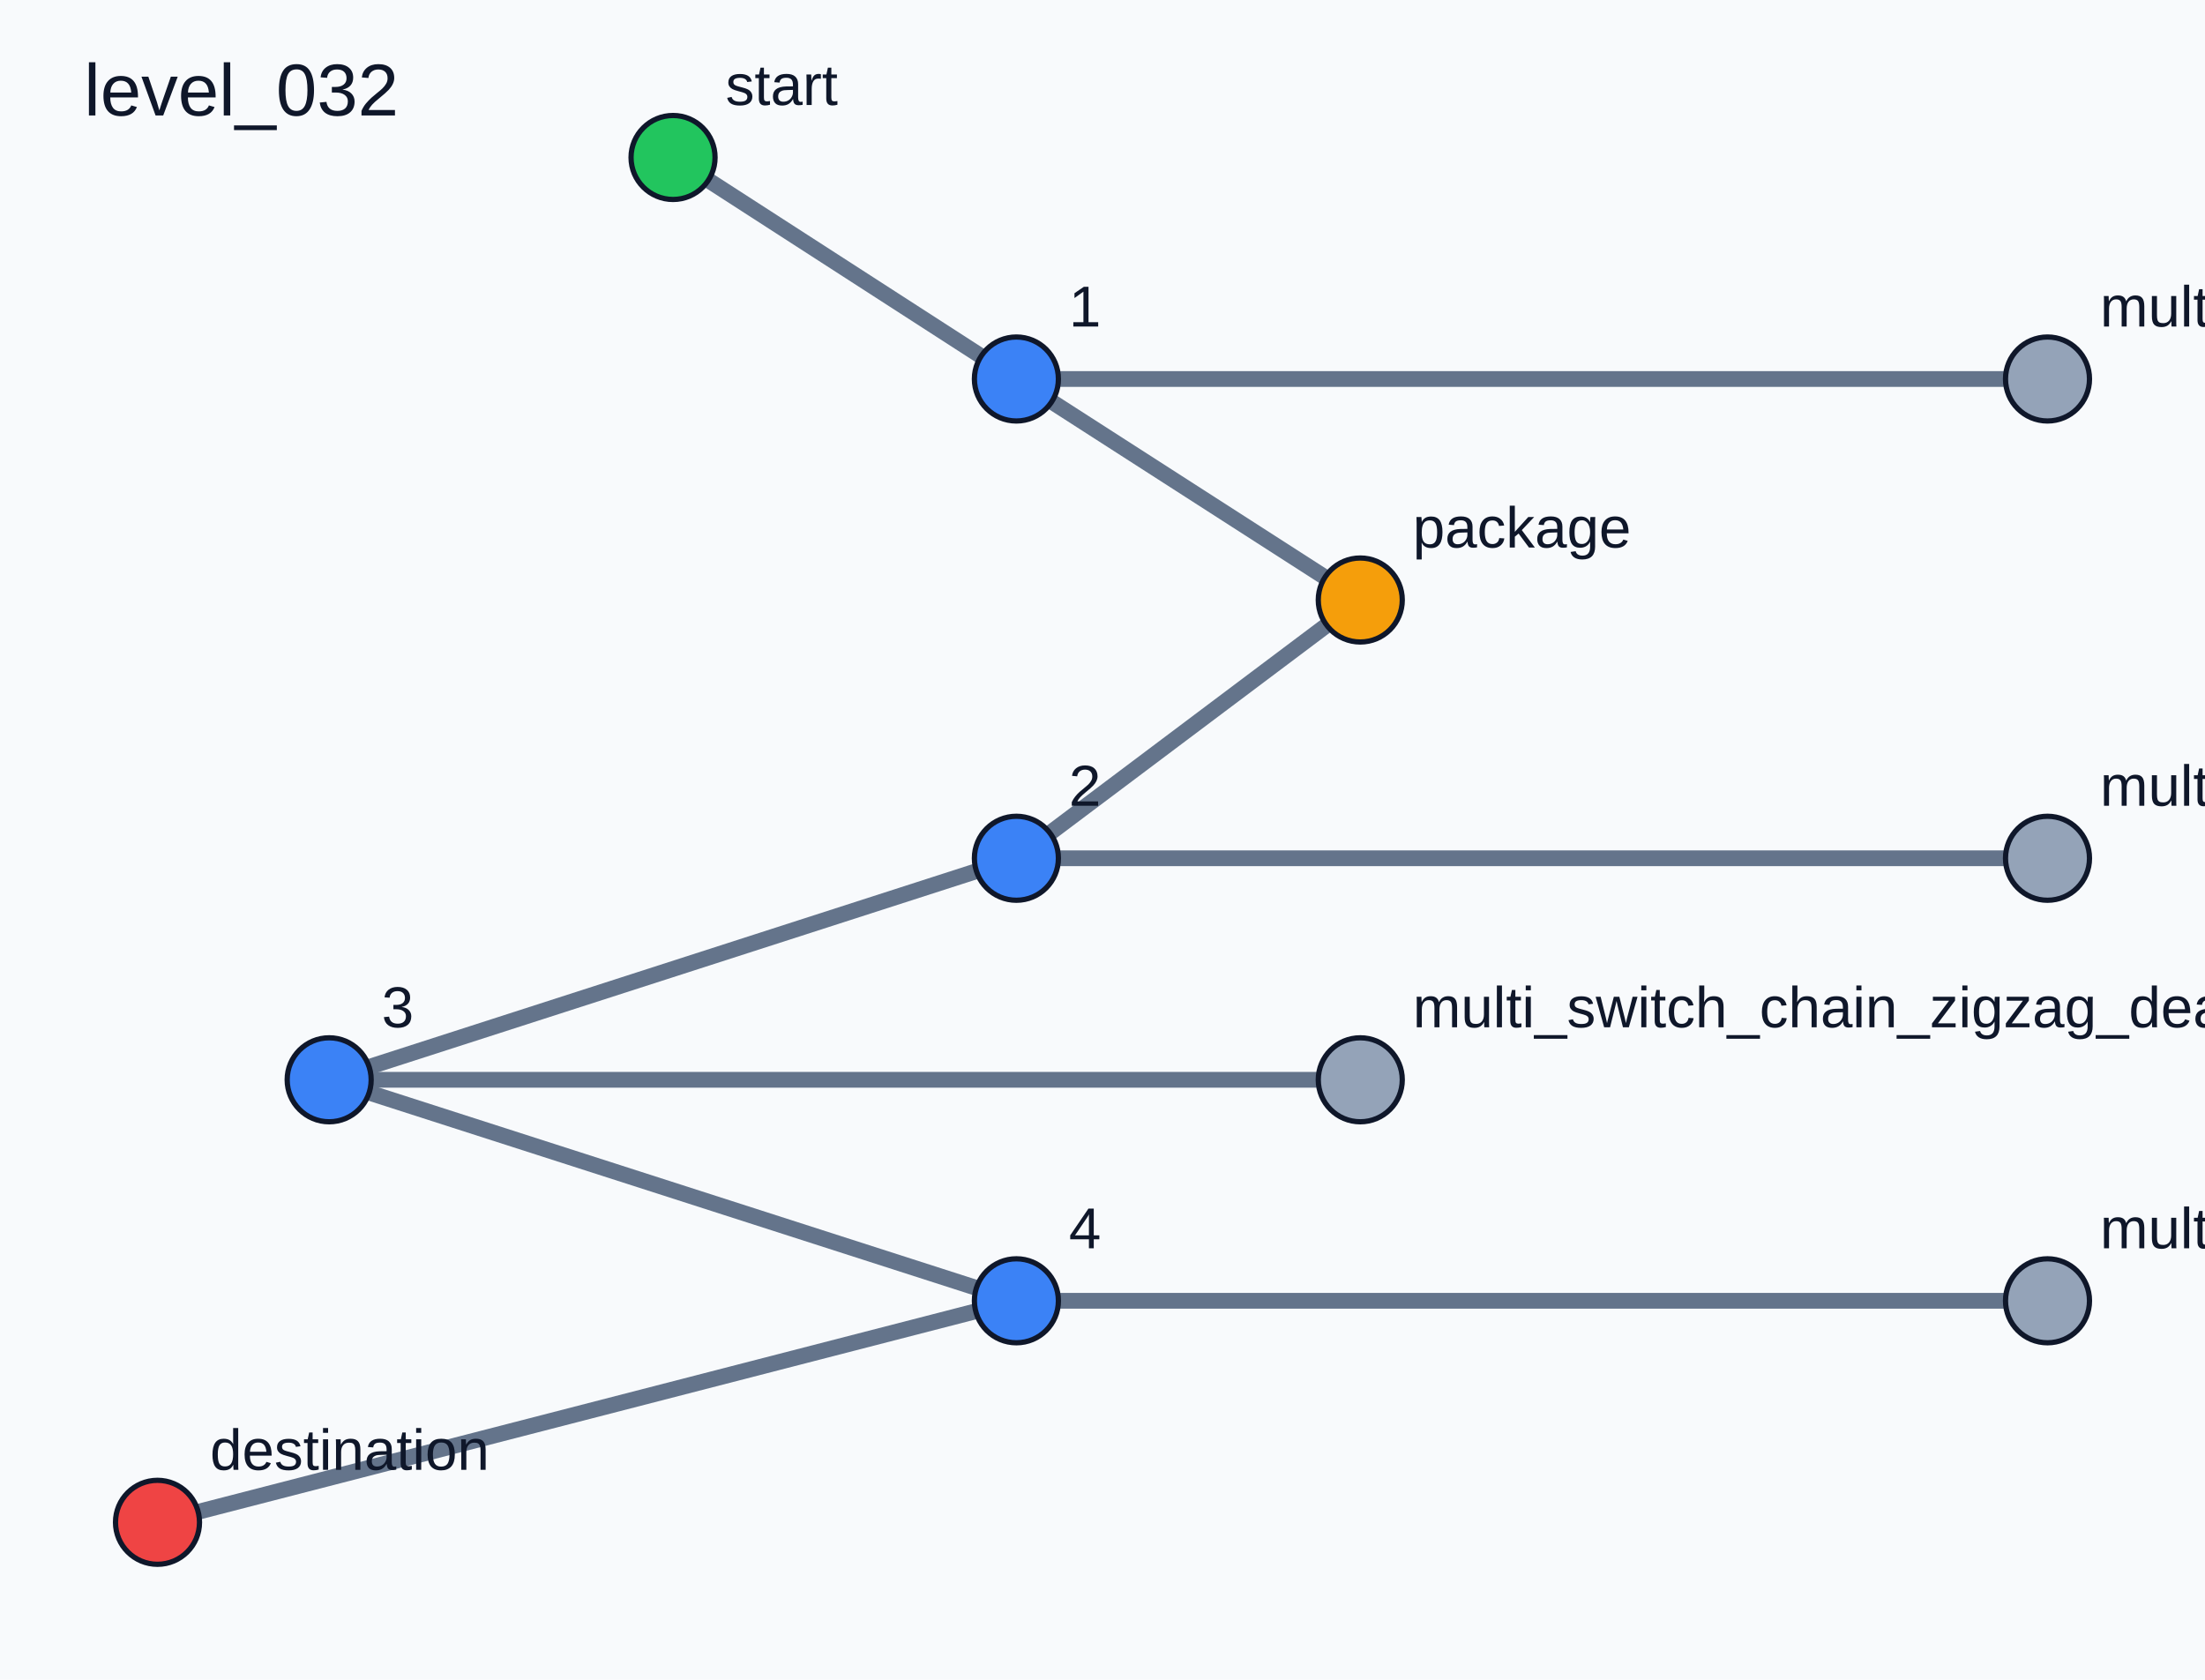
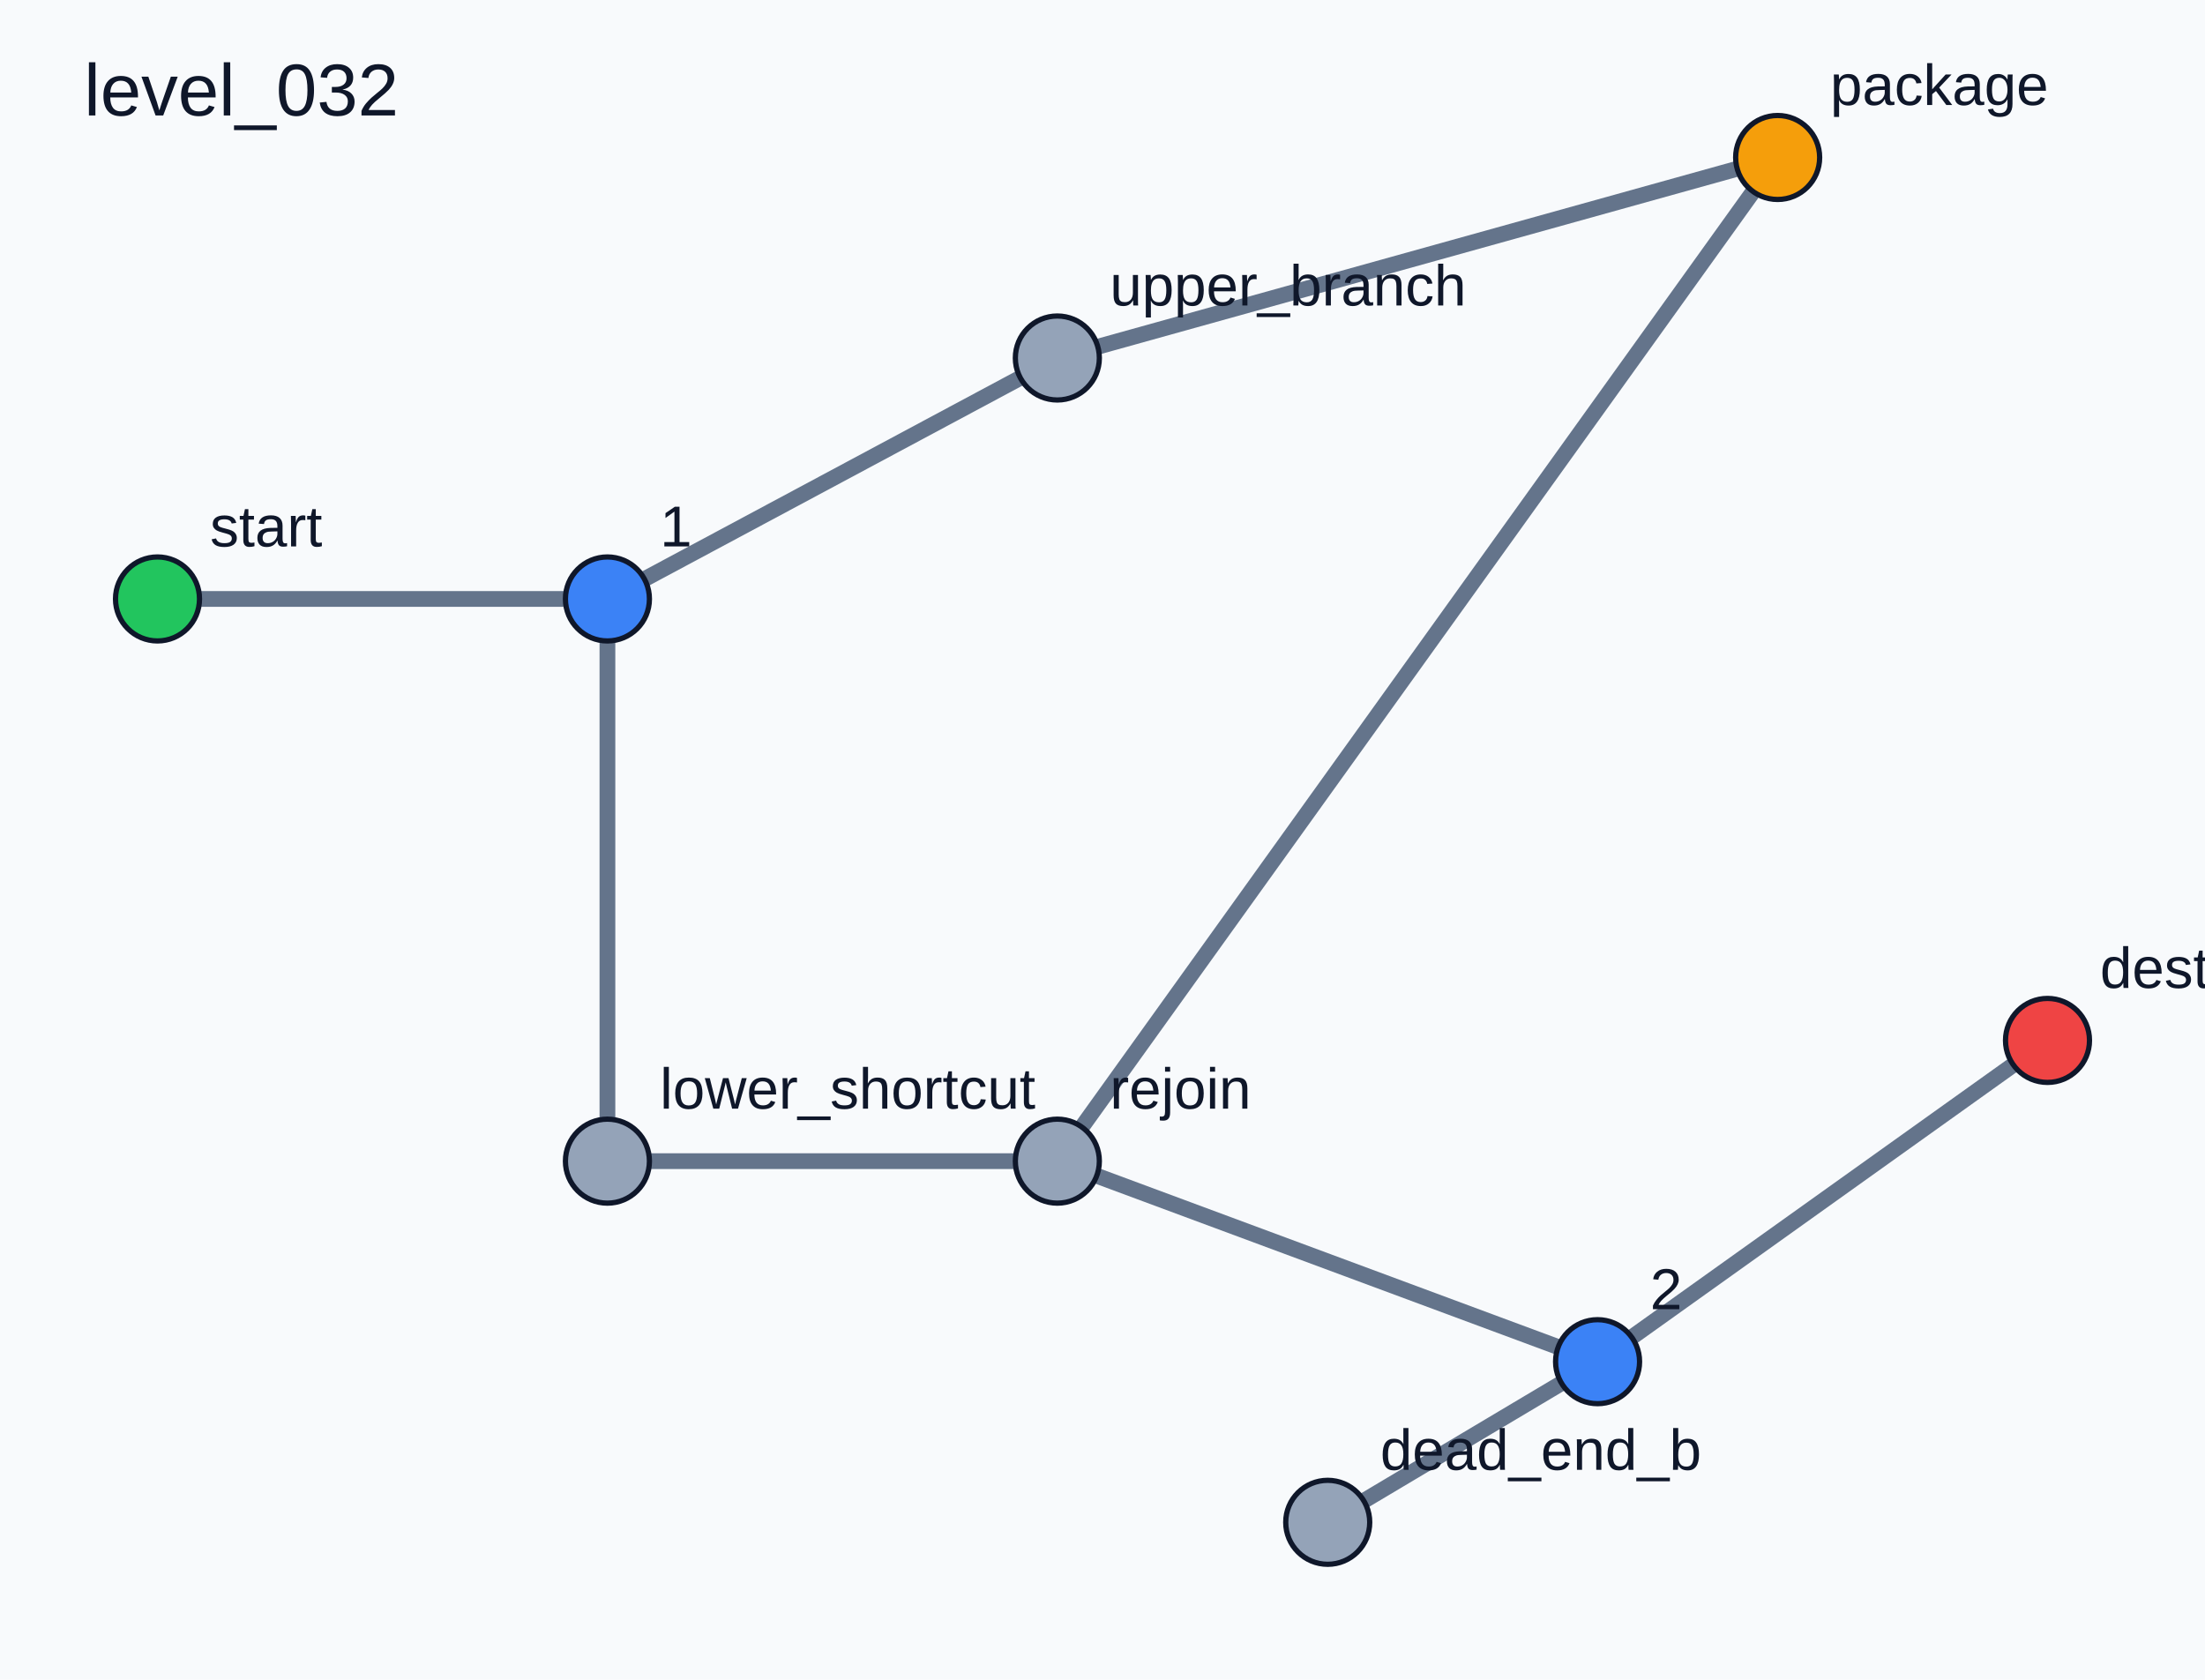
<svg xmlns="http://www.w3.org/2000/svg" width="420" height="320" viewBox="0 0 420 320">
  <rect width="100%" height="100%" fill="#f8fafc" />
  <text x="16" y="22" font-family="Arial" font-size="14" fill="#0f172a">level_032</text>
-   <line x1="128.2" y1="30.0" x2="193.6" y2="72.2" stroke="#64748b" stroke-width="3" />
-   <line x1="193.6" y1="72.2" x2="390.0" y2="72.2" stroke="#64748b" stroke-width="3" />
-   <line x1="193.6" y1="72.2" x2="259.1" y2="114.3" stroke="#64748b" stroke-width="3" />
-   <line x1="259.1" y1="114.3" x2="193.6" y2="163.5" stroke="#64748b" stroke-width="3" />
-   <line x1="193.6" y1="163.5" x2="390.0" y2="163.5" stroke="#64748b" stroke-width="3" />
-   <line x1="193.6" y1="163.5" x2="62.7" y2="205.7" stroke="#64748b" stroke-width="3" />
-   <line x1="62.7" y1="205.7" x2="259.1" y2="205.7" stroke="#64748b" stroke-width="3" />
-   <line x1="62.7" y1="205.7" x2="193.6" y2="247.8" stroke="#64748b" stroke-width="3" />
-   <line x1="193.6" y1="247.8" x2="390.0" y2="247.8" stroke="#64748b" stroke-width="3" />
-   <line x1="193.6" y1="247.8" x2="30.0" y2="290.0" stroke="#64748b" stroke-width="3" />
-   <circle cx="128.2" cy="30.0" r="8" fill="#22c55e" stroke="#0f172a" stroke-width="1" />
-   <text x="138.2" y="20.0" font-family="Arial" font-size="11" fill="#0f172a">start</text>
-   <circle cx="193.6" cy="72.2" r="8" fill="#3b82f6" stroke="#0f172a" stroke-width="1" />
-   <text x="203.6" y="62.2" font-family="Arial" font-size="11" fill="#0f172a">1</text>
-   <circle cx="259.1" cy="114.3" r="8" fill="#f59e0b" stroke="#0f172a" stroke-width="1" />
-   <text x="269.1" y="104.3" font-family="Arial" font-size="11" fill="#0f172a">package</text>
-   <circle cx="193.6" cy="163.5" r="8" fill="#3b82f6" stroke="#0f172a" stroke-width="1" />
-   <text x="203.6" y="153.5" font-family="Arial" font-size="11" fill="#0f172a">2</text>
-   <circle cx="62.7" cy="205.7" r="8" fill="#3b82f6" stroke="#0f172a" stroke-width="1" />
-   <text x="72.7" y="195.7" font-family="Arial" font-size="11" fill="#0f172a">3</text>
-   <circle cx="193.6" cy="247.8" r="8" fill="#3b82f6" stroke="#0f172a" stroke-width="1" />
-   <text x="203.6" y="237.8" font-family="Arial" font-size="11" fill="#0f172a">4</text>
-   <circle cx="30.0" cy="290.0" r="8" fill="#ef4444" stroke="#0f172a" stroke-width="1" />
-   <text x="40.0" y="280.0" font-family="Arial" font-size="11" fill="#0f172a">destination</text>
-   <circle cx="390.0" cy="72.2" r="8" fill="#94a3b8" stroke="#0f172a" stroke-width="1" />
-   <text x="400.0" y="62.2" font-family="Arial" font-size="11" fill="#0f172a">multi_switch_chain_zigzag_dead_end_a</text>
-   <circle cx="390.0" cy="163.5" r="8" fill="#94a3b8" stroke="#0f172a" stroke-width="1" />
-   <text x="400.0" y="153.5" font-family="Arial" font-size="11" fill="#0f172a">multi_switch_chain_zigzag_dead_end_b</text>
-   <circle cx="259.1" cy="205.7" r="8" fill="#94a3b8" stroke="#0f172a" stroke-width="1" />
-   <text x="269.1" y="195.7" font-family="Arial" font-size="11" fill="#0f172a">multi_switch_chain_zigzag_dead_end_c</text>
-   <circle cx="390.0" cy="247.8" r="8" fill="#94a3b8" stroke="#0f172a" stroke-width="1" />
-   <text x="400.0" y="237.8" font-family="Arial" font-size="11" fill="#0f172a">multi_switch_chain_zigzag_dead_end_d</text>
+   <line x1="30.0" y1="114.1" x2="115.7" y2="114.1" stroke="#64748b" stroke-width="3" />
+   <line x1="115.7" y1="114.1" x2="115.7" y2="221.2" stroke="#64748b" stroke-width="3" />
+   <line x1="115.7" y1="114.1" x2="201.4" y2="68.2" stroke="#64748b" stroke-width="3" />
+   <line x1="115.7" y1="221.2" x2="201.4" y2="221.2" stroke="#64748b" stroke-width="3" />
+   <line x1="201.4" y1="68.2" x2="338.6" y2="30.0" stroke="#64748b" stroke-width="3" />
+   <line x1="338.6" y1="30.0" x2="201.4" y2="221.2" stroke="#64748b" stroke-width="3" />
+   <line x1="201.4" y1="221.2" x2="304.3" y2="259.4" stroke="#64748b" stroke-width="3" />
+   <line x1="304.3" y1="259.4" x2="252.9" y2="290.0" stroke="#64748b" stroke-width="3" />
+   <line x1="304.3" y1="259.4" x2="390.0" y2="198.2" stroke="#64748b" stroke-width="3" />
+   <circle cx="30.0" cy="114.1" r="8" fill="#22c55e" stroke="#0f172a" stroke-width="1" />
+   <text x="40.0" y="104.1" font-family="Arial" font-size="11" fill="#0f172a">start</text>
+   <circle cx="115.7" cy="114.1" r="8" fill="#3b82f6" stroke="#0f172a" stroke-width="1" />
+   <text x="125.7" y="104.1" font-family="Arial" font-size="11" fill="#0f172a">1</text>
+   <circle cx="201.4" cy="68.2" r="8" fill="#94a3b8" stroke="#0f172a" stroke-width="1" />
+   <text x="211.4" y="58.2" font-family="Arial" font-size="11" fill="#0f172a">upper_branch</text>
+   <circle cx="338.6" cy="30.0" r="8" fill="#f59e0b" stroke="#0f172a" stroke-width="1" />
+   <text x="348.6" y="20.0" font-family="Arial" font-size="11" fill="#0f172a">package</text>
+   <circle cx="201.4" cy="221.2" r="8" fill="#94a3b8" stroke="#0f172a" stroke-width="1" />
+   <text x="211.4" y="211.2" font-family="Arial" font-size="11" fill="#0f172a">rejoin</text>
+   <circle cx="304.3" cy="259.4" r="8" fill="#3b82f6" stroke="#0f172a" stroke-width="1" />
+   <text x="314.3" y="249.4" font-family="Arial" font-size="11" fill="#0f172a">2</text>
+   <circle cx="390.0" cy="198.2" r="8" fill="#ef4444" stroke="#0f172a" stroke-width="1" />
+   <text x="400.0" y="188.2" font-family="Arial" font-size="11" fill="#0f172a">destination</text>
+   <circle cx="115.7" cy="221.2" r="8" fill="#94a3b8" stroke="#0f172a" stroke-width="1" />
+   <text x="125.7" y="211.2" font-family="Arial" font-size="11" fill="#0f172a">lower_shortcut</text>
+   <circle cx="252.9" cy="290.0" r="8" fill="#94a3b8" stroke="#0f172a" stroke-width="1" />
+   <text x="262.9" y="280.0" font-family="Arial" font-size="11" fill="#0f172a">dead_end_b</text>
</svg>
